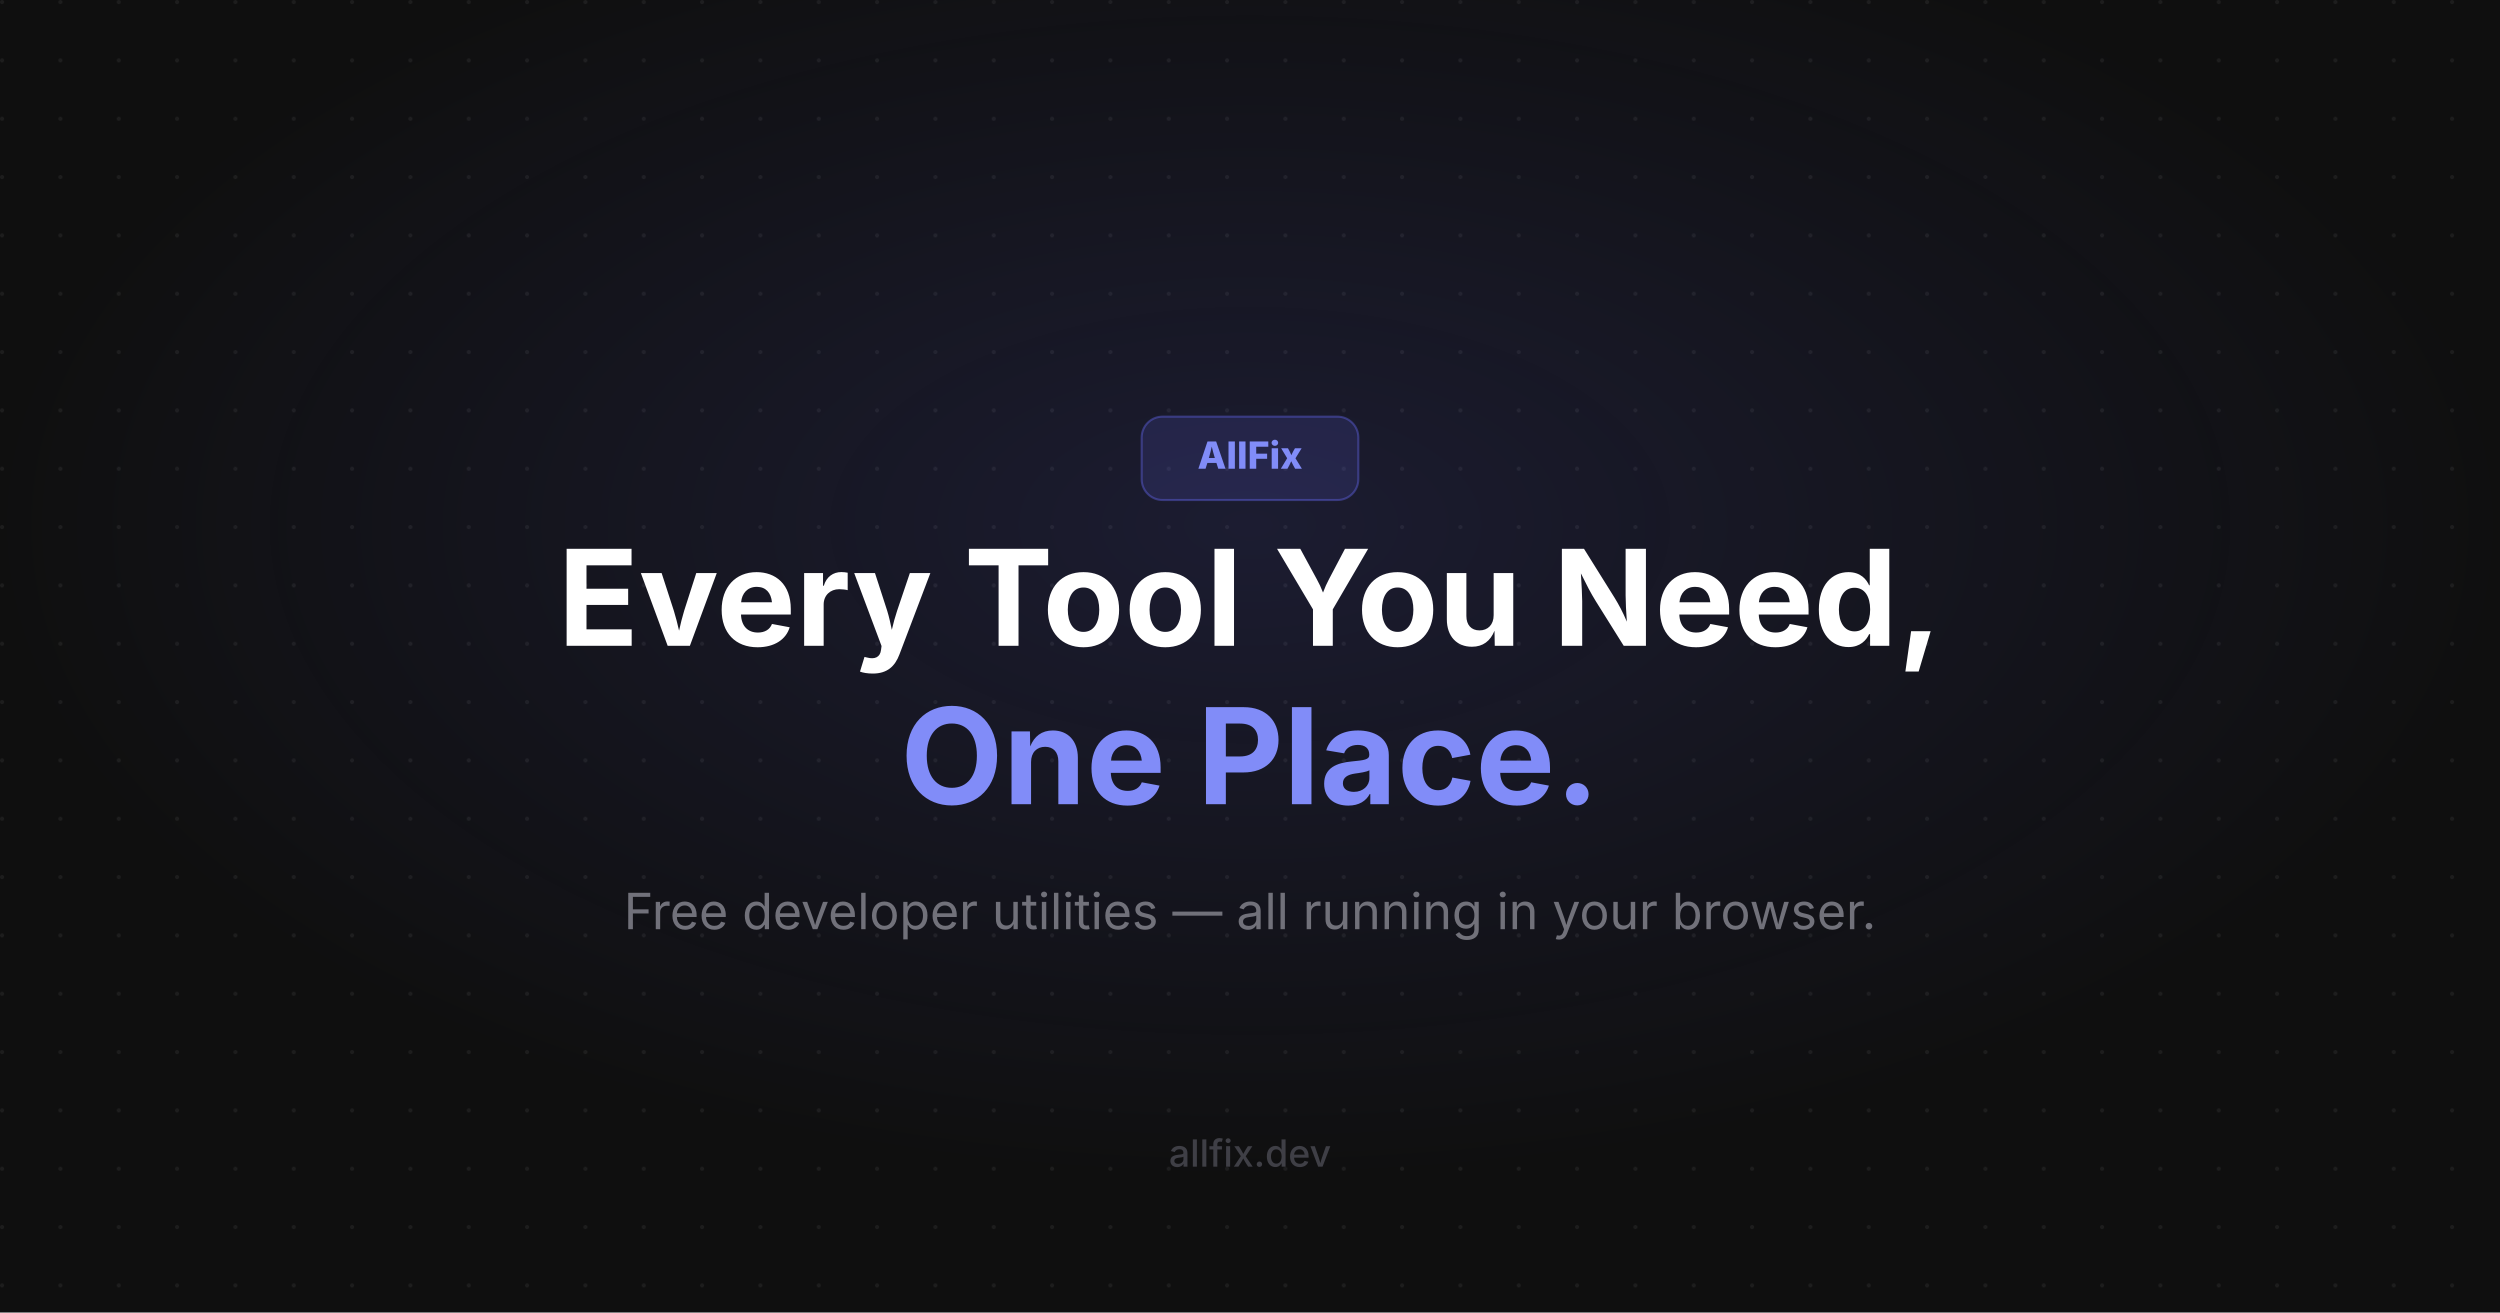
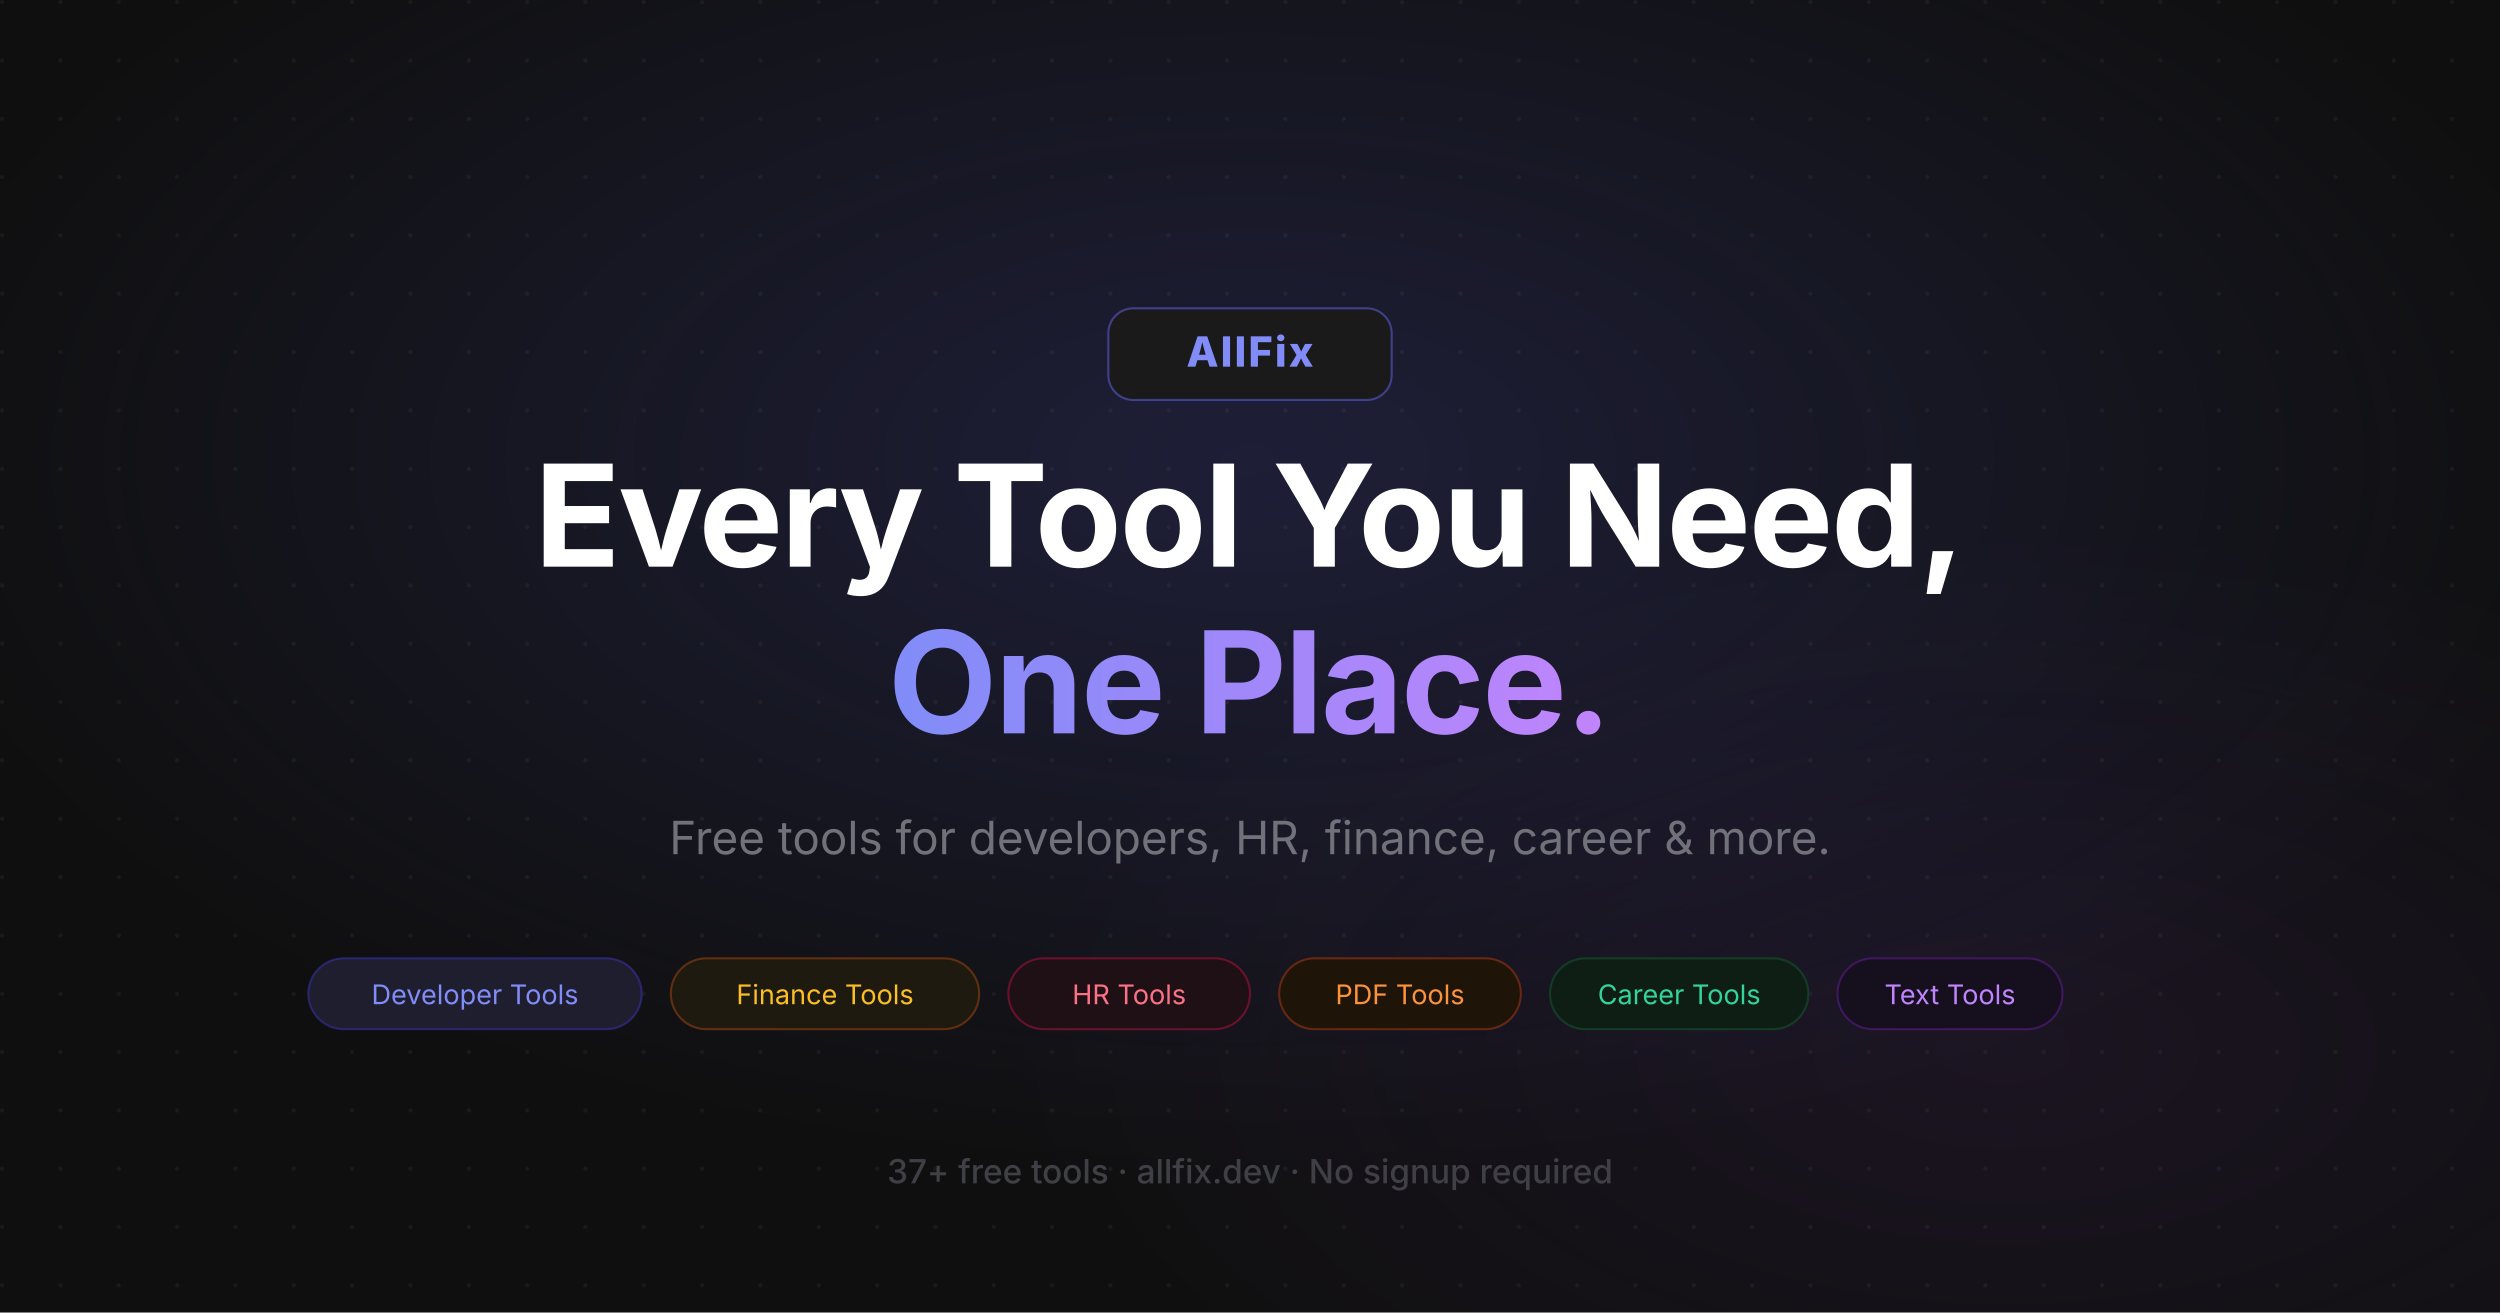
<svg xmlns="http://www.w3.org/2000/svg" width="1200" height="630" viewBox="0 0 1200 630">
-   <rect width="1200" height="630" fill="#0f0f0f" />
  <defs>
    <pattern id="dots" x="0" y="0" width="28" height="28" patternUnits="userSpaceOnUse">
-       <circle cx="1" cy="1" r="1" fill="#ffffff" opacity="0.06" />
+       <circle cx="1" cy="1" r="1" fill="#ffffff" opacity="0.05" />
    </pattern>
-     <radialGradient id="glow" cx="50%" cy="40%" r="50%">
-       <stop offset="0%" stop-color="#6366f1" stop-opacity="0.15" />
+     <radialGradient id="glow" cx="50%" cy="35%" r="55%">
+       <stop offset="0%" stop-color="#6366f1" stop-opacity="0.18" />
      <stop offset="100%" stop-color="#6366f1" stop-opacity="0" />
    </radialGradient>
+     <radialGradient id="glow2" cx="80%" cy="80%" r="40%">
+       <stop offset="0%" stop-color="#a855f7" stop-opacity="0.08" />
+       <stop offset="100%" stop-color="#a855f7" stop-opacity="0" />
+     </radialGradient>
  </defs>
+   <rect width="1200" height="630" fill="#0f0f0f" />
  <rect width="1200" height="630" fill="url(#dots)" />
  <rect width="1200" height="630" fill="url(#glow)" />
-   <rect x="548" y="200" width="104" height="40" rx="10" fill="#6366f1" opacity="0.15" />
-   <rect x="548" y="200" width="104" height="40" rx="10" fill="none" stroke="#6366f1" stroke-width="1" opacity="0.4" />
-   <text x="600" y="225" text-anchor="middle" font-family="system-ui,-apple-system,sans-serif" font-weight="800" font-size="18" fill="#818cf8">AllFix</text>
-   <text x="600" y="310" text-anchor="middle" font-family="system-ui,-apple-system,sans-serif" font-weight="700" font-size="64" fill="#ffffff">Every Tool You Need,</text>
-   <text x="600" y="386" text-anchor="middle" font-family="system-ui,-apple-system,sans-serif" font-weight="700" font-size="64" fill="#818cf8">One Place.</text>
-   <text x="600" y="446" text-anchor="middle" font-family="system-ui,-apple-system,sans-serif" font-weight="400" font-size="24" fill="#71717a">Free developer utilities — all running in your browser.</text>
-   <text x="600" y="560" text-anchor="middle" font-family="system-ui,-apple-system,sans-serif" font-weight="500" font-size="18" fill="#3f3f46">allfix.dev</text>
+   <rect width="1200" height="630" fill="url(#glow2)" />
+   <rect x="532" y="148" width="136" height="44" rx="12" fill="#1a1a1a" stroke="#6366f1" stroke-width="1" stroke-opacity="0.5" />
+   <text x="600" y="176" text-anchor="middle" font-family="system-ui,-apple-system,sans-serif" font-weight="800" font-size="20" fill="#818cf8" letter-spacing="1">AllFix</text>
+   <text x="600" y="272" text-anchor="middle" font-family="system-ui,-apple-system,sans-serif" font-weight="700" font-size="68" fill="#ffffff" letter-spacing="-1">Every Tool You Need,</text>
+   <text x="600" y="352" text-anchor="middle" font-family="system-ui,-apple-system,sans-serif" font-weight="700" font-size="68" fill="url(#gradText)" letter-spacing="-1">One Place.</text>
+   <defs>
+     <linearGradient id="gradText" x1="0%" y1="0%" x2="100%" y2="0%">
+       <stop offset="0%" stop-color="#818cf8" />
+       <stop offset="100%" stop-color="#c084fc" />
+     </linearGradient>
+   </defs>
+   <text x="600" y="410" text-anchor="middle" font-family="system-ui,-apple-system,sans-serif" font-weight="400" font-size="22" fill="#71717a">Free tools for developers, HR, finance, career &amp; more.</text>
+   <rect x="148" y="460" width="160" height="34" rx="17" fill="#1e1e2e" stroke="#3730a3" stroke-width="1" stroke-opacity="0.6" />
+   <text x="228" y="482" text-anchor="middle" font-family="system-ui,-apple-system,sans-serif" font-size="13" fill="#818cf8">Developer Tools</text>
+   <rect x="322" y="460" width="148" height="34" rx="17" fill="#1e1a10" stroke="#92400e" stroke-width="1" stroke-opacity="0.6" />
+   <text x="396" y="482" text-anchor="middle" font-family="system-ui,-apple-system,sans-serif" font-size="13" fill="#fbbf24">Finance Tools</text>
+   <rect x="484" y="460" width="116" height="34" rx="17" fill="#1e1015" stroke="#9f1239" stroke-width="1" stroke-opacity="0.6" />
+   <text x="542" y="482" text-anchor="middle" font-family="system-ui,-apple-system,sans-serif" font-size="13" fill="#fb7185">HR Tools</text>
+   <rect x="614" y="460" width="116" height="34" rx="17" fill="#1e1408" stroke="#9a3412" stroke-width="1" stroke-opacity="0.6" />
+   <text x="672" y="482" text-anchor="middle" font-family="system-ui,-apple-system,sans-serif" font-size="13" fill="#fb923c">PDF Tools</text>
+   <rect x="744" y="460" width="124" height="34" rx="17" fill="#0f1e14" stroke="#14532d" stroke-width="1" stroke-opacity="0.6" />
+   <text x="806" y="482" text-anchor="middle" font-family="system-ui,-apple-system,sans-serif" font-size="13" fill="#34d399">Career Tools</text>
+   <rect x="882" y="460" width="108" height="34" rx="17" fill="#160f1e" stroke="#581c87" stroke-width="1" stroke-opacity="0.6" />
+   <text x="936" y="482" text-anchor="middle" font-family="system-ui,-apple-system,sans-serif" font-size="13" fill="#c084fc">Text Tools</text>
+   <text x="600" y="568" text-anchor="middle" font-family="system-ui,-apple-system,sans-serif" font-weight="500" font-size="16" fill="#3f3f46">37+ free tools · allfix.dev · No signup required</text>
</svg>
